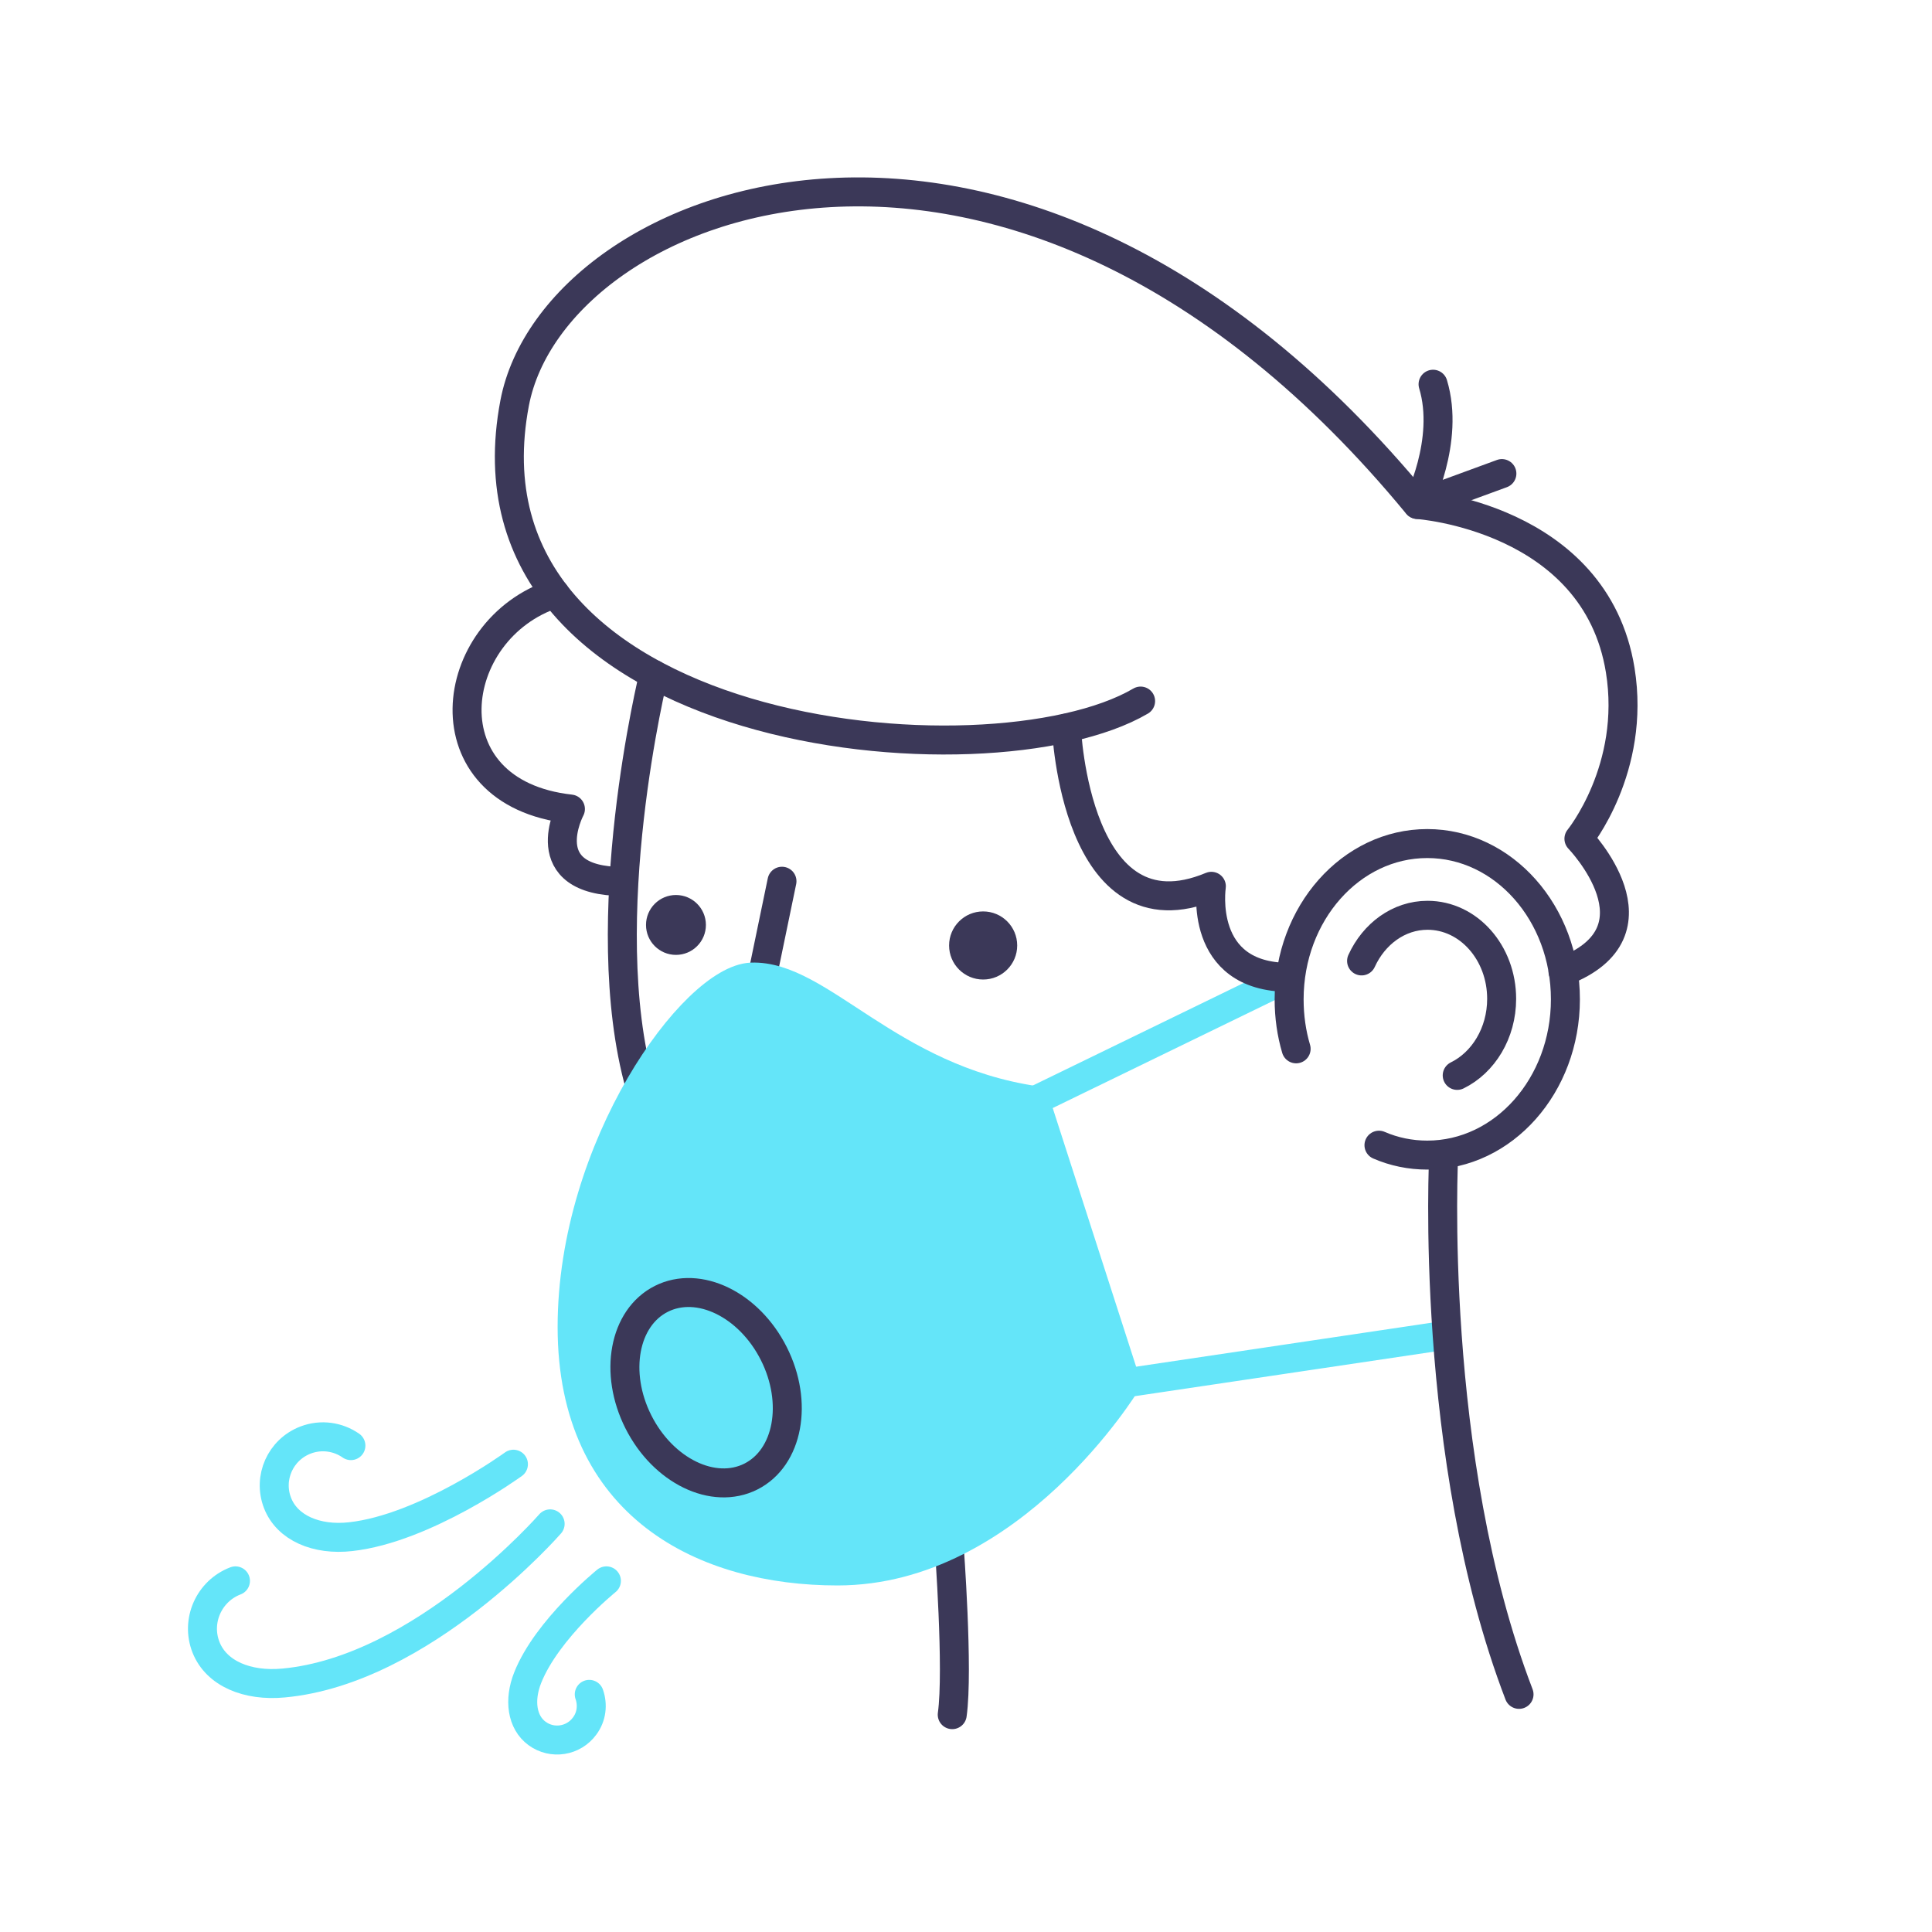
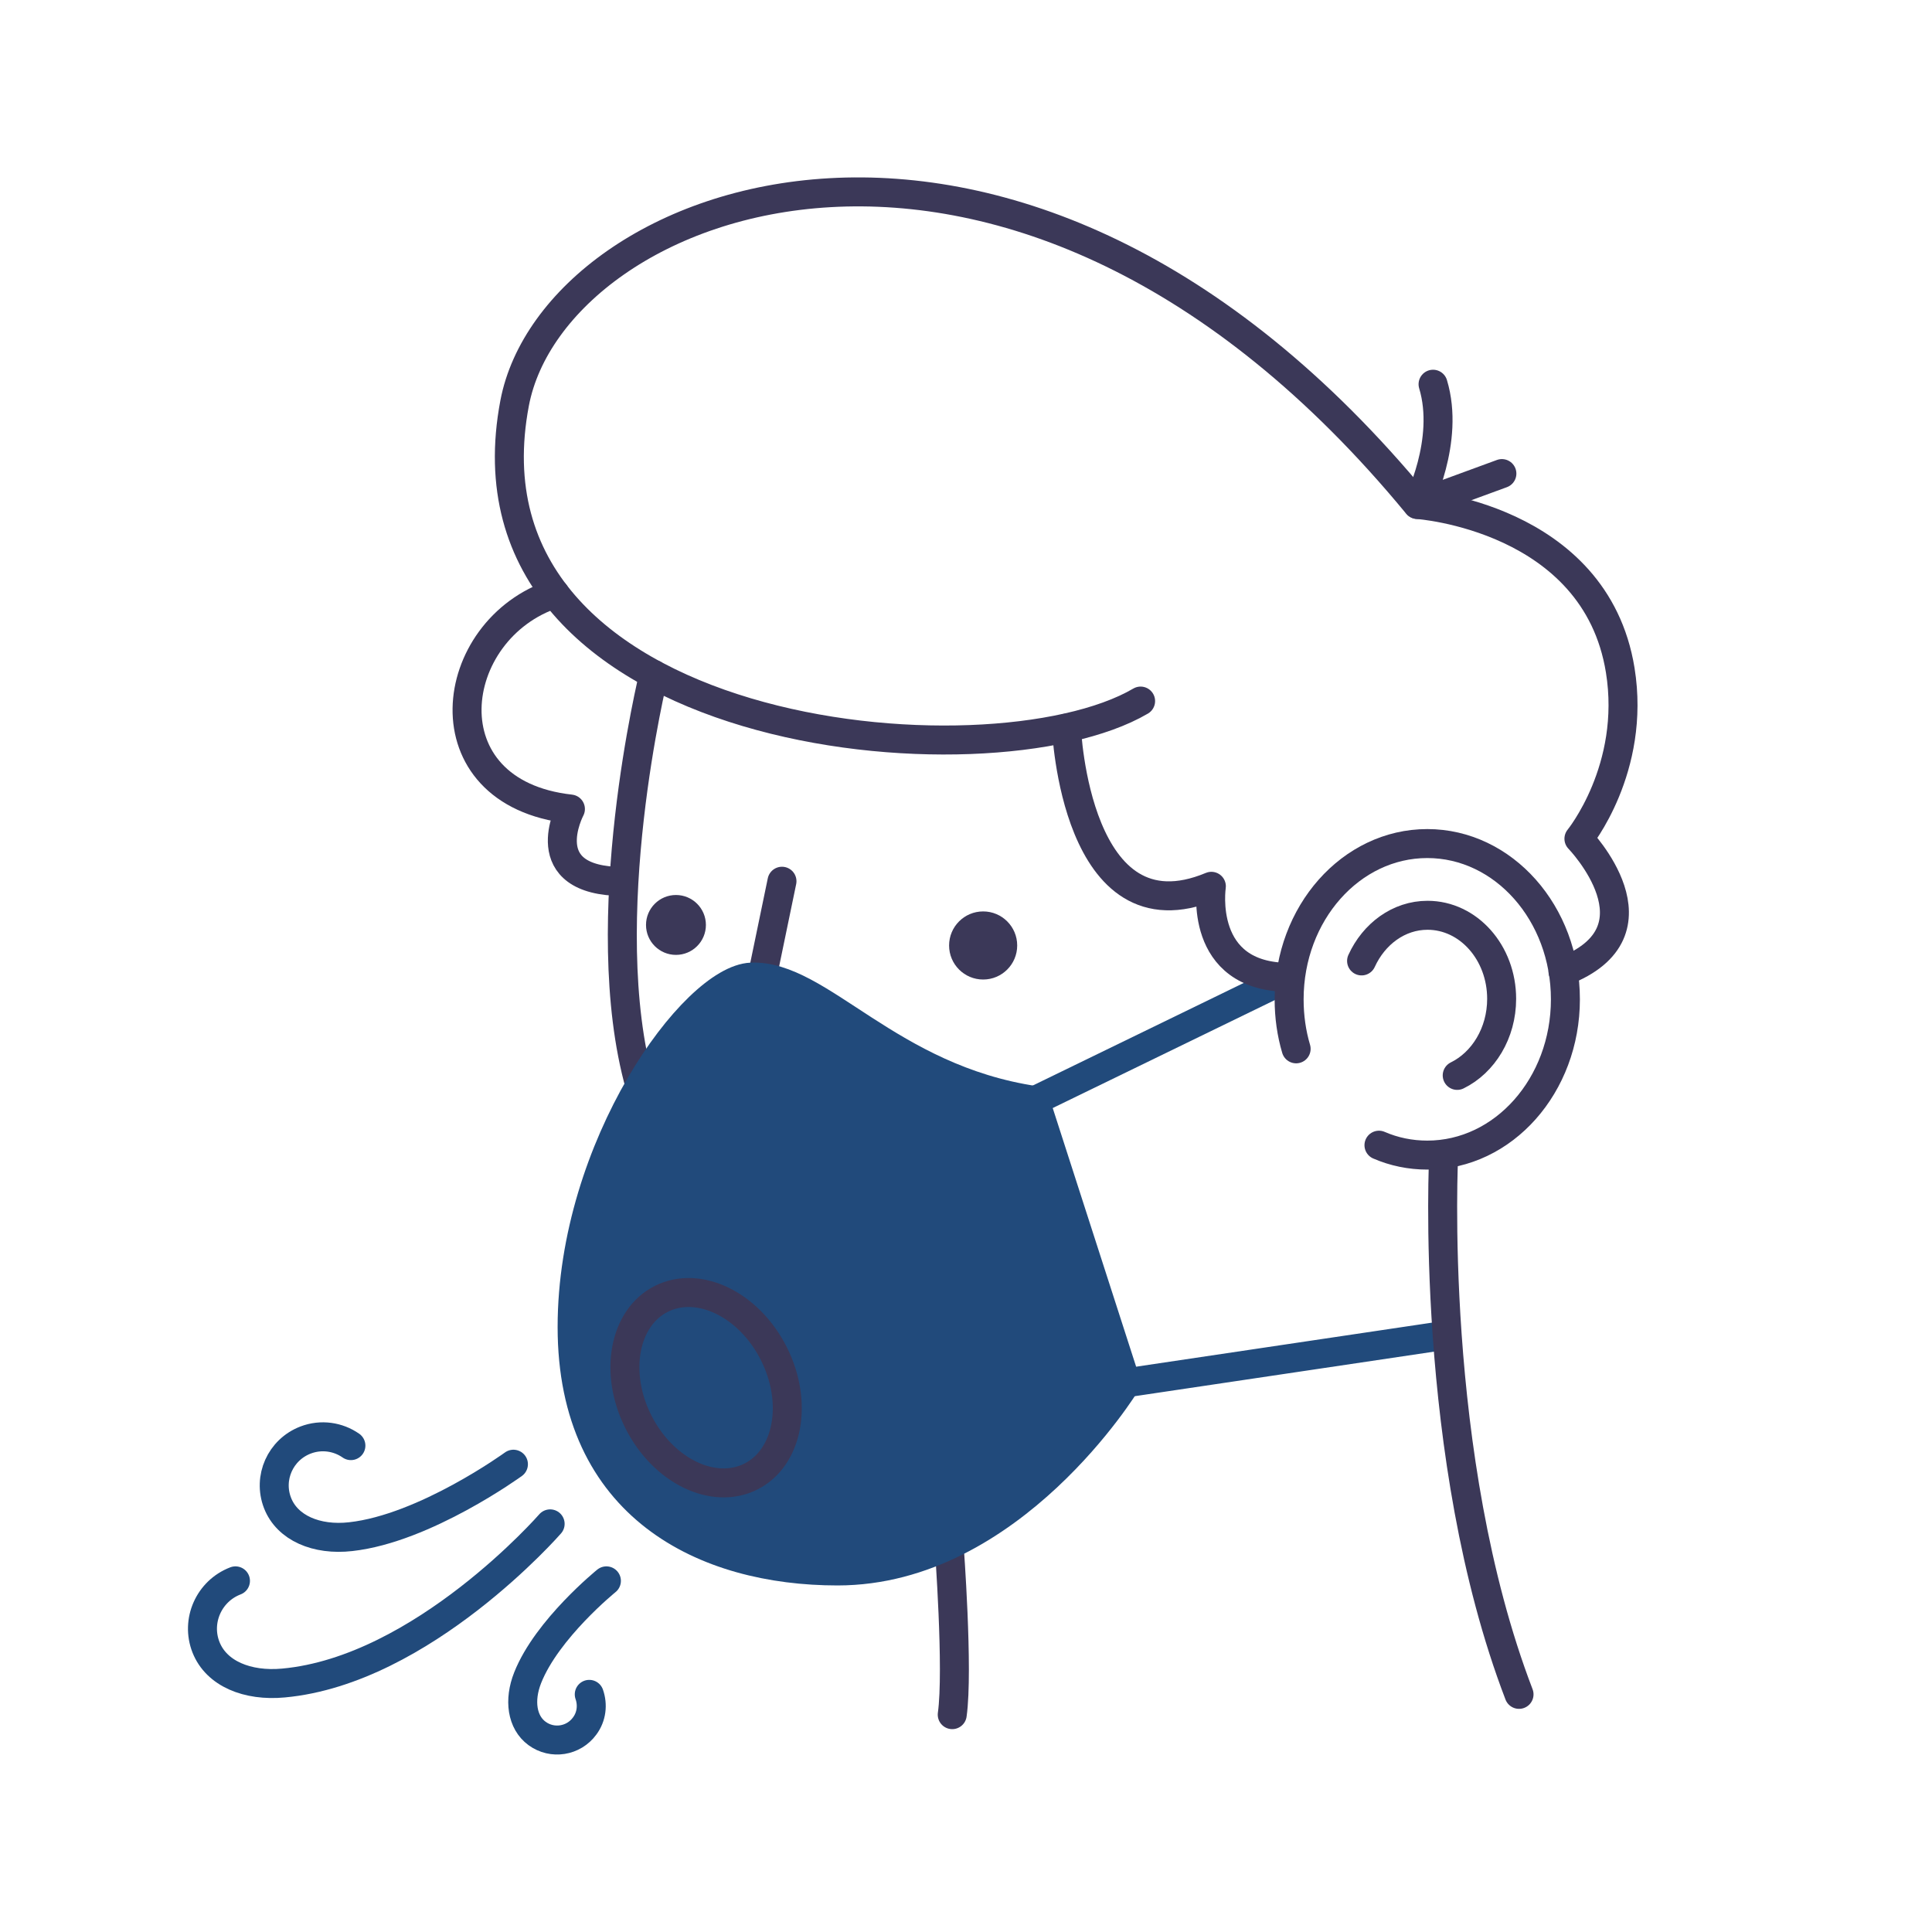
<svg xmlns="http://www.w3.org/2000/svg" version="1.1" x="0px" y="0px" viewBox="0 0 800 800" style="enable-background:new 0 0 800 800;" xml:space="preserve">
  <style type="text/css">
	.st0{fill:none;stroke:#3B3858;stroke-width:12;stroke-linecap:round;stroke-linejoin:round;stroke-miterlimit:10;}
- 	.st1{fill:none;stroke:#64E5F9;stroke-width:12;stroke-linecap:round;stroke-linejoin:round;stroke-miterlimit:10;}
- 	.st2{fill:#64E5F9;stroke:#64E5F9;stroke-width:12;stroke-linecap:round;stroke-linejoin:round;stroke-miterlimit:10;}
+ 	.st1{fill:none;stroke:#214a7b;stroke-width:12;stroke-linecap:round;stroke-linejoin:round;stroke-miterlimit:10;}
+ 	.st2{fill:#214a7b;stroke:#214a7b;stroke-width:12;stroke-linecap:round;stroke-linejoin:round;stroke-miterlimit:10;}
	.st3{fill:#3B3858;}
</style>
  <g id="head">
    <path class="st0" d="M472.3,290.3c-62.7,36.8-285.8,16.6-259.2-123.4c16.4-86.1,207.2-160.2,373.8,42c0,0,73.7,5,84,68.6   c6.6,40.8-17.1,69.8-17.1,69.8s37.1,38.3-6.6,55" />
    <path class="st0" d="M593.4,159.1c7.1,23.5-6.4,49.8-6.4,49.8l34.9-12.8" />
    <line class="st1" x1="428.6" y1="455.7" x2="533.7" y2="404.6" />
    <line class="st1" x1="466.3" y1="572.6" x2="597.3" y2="553.1" />
    <path class="st0" d="M393,639.8c0,0,3.9,51.7,1.3,70.2" />
    <path class="st0" d="M270.7,279.3c0,0-25,101.7-5.7,170.3" />
    <line class="st0" x1="323.8" y1="364.9" x2="316.3" y2="401.1" />
    <path class="st0" d="M229.8,245.8c-45.3,14.7-53.9,82.5,6.4,89.2c0,0-16,30,21.9,30" />
    <path class="st0" d="M563.8,397.9c5.1-11.2,15.4-18.9,27.3-18.9c17,0,30.7,15.5,30.7,34.6c0,14.2-7.6,26.4-18.4,31.7" />
    <path class="st2" d="M311.1,404.6c-23.8,1-74.2,70.2-74.2,144.9s55,101,109.9,101c72.1,0,119.5-77.9,119.5-77.9l-37.7-116.9   C367.9,446.7,339.4,403.5,311.1,404.6z" />
    <ellipse transform="matrix(0.8929 -0.4502 0.4502 0.8929 -227.3882 193.199)" class="st0" cx="292.4" cy="574.6" rx="31.4" ry="41.2" />
    <path class="st0" d="M441.6,301.5c0,0,3.7,89,60,65.5c0,0-5.7,37.7,32.2,37.7" />
    <path class="st0" d="M536.7,434.3c-1.9-6.4-2.9-13.3-2.9-20.5c0-35.6,25.6-64.5,57.2-64.5c31.6,0,57.2,28.9,57.2,64.5   s-25.6,64.5-57.2,64.5c-7,0-13.8-1.4-20-4.1" />
    <path class="st0" d="M597.8,478.3c0,0-6.5,125,31.2,223.3" />
  </g>
  <g id="eye-left">
    <circle class="st3" cx="279.9" cy="383" r="12.4" />
  </g>
  <g id="eye-right">
    <circle class="st3" cx="407.1" cy="391.5" r="14.1" />
  </g>
  <g id="breath-01">
    <path class="st1" d="M145.3,598.6c-5.3-3.7-12.3-4.8-18.8-2.3c-10.4,4-15.6,15.6-11.6,26s16.2,15.6,30.3,14   c30.8-3.4,67.4-30,67.4-30" />
  </g>
  <g id="breath-02">
    <path class="st1" d="M97.5,654.6c-11,4.2-16.5,16.6-12.2,27.5s17.1,16.2,32.1,14.8c57.6-5.3,110.4-65.9,110.4-65.9" />
  </g>
  <g id="breath-03">
    <path class="st1" d="M244,701.6c1.5,4.3,1,9.2-1.9,13.1c-4.6,6.3-13.4,7.7-19.7,3.1c-6.3-4.6-7.6-13.8-3.9-23.1   c8-20.2,32.6-40.1,32.6-40.1" />
  </g>
</svg>
